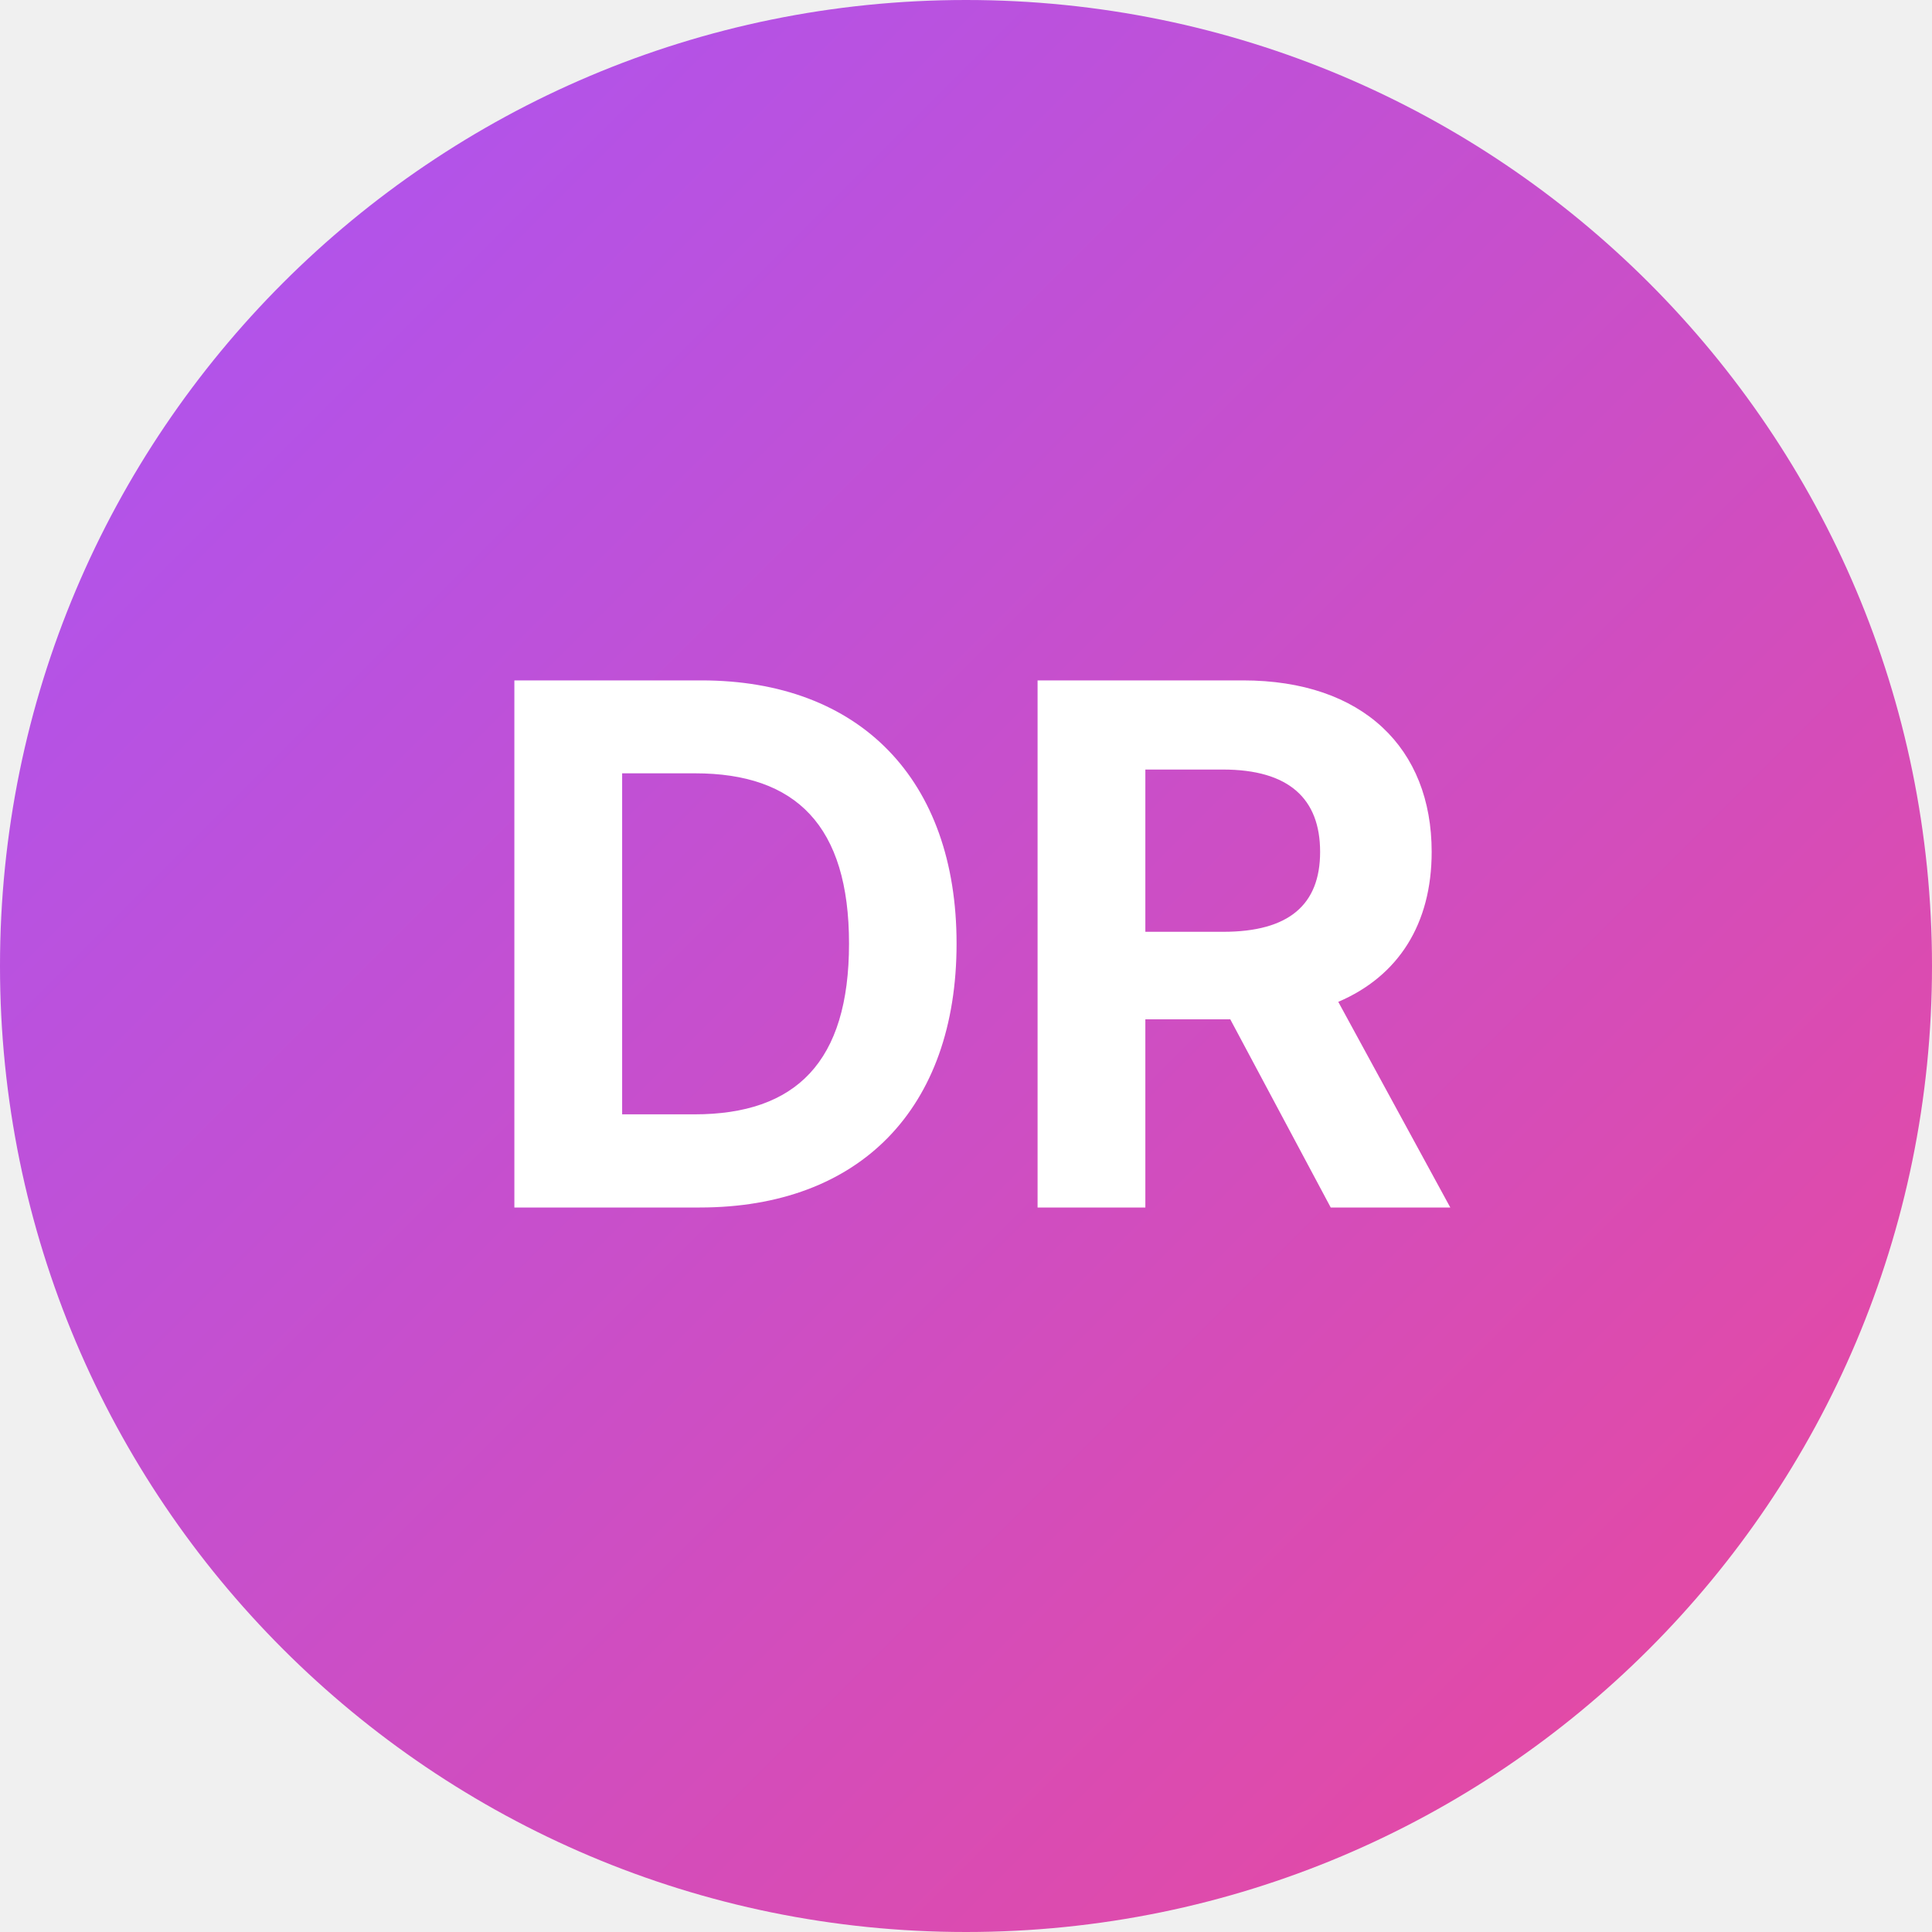
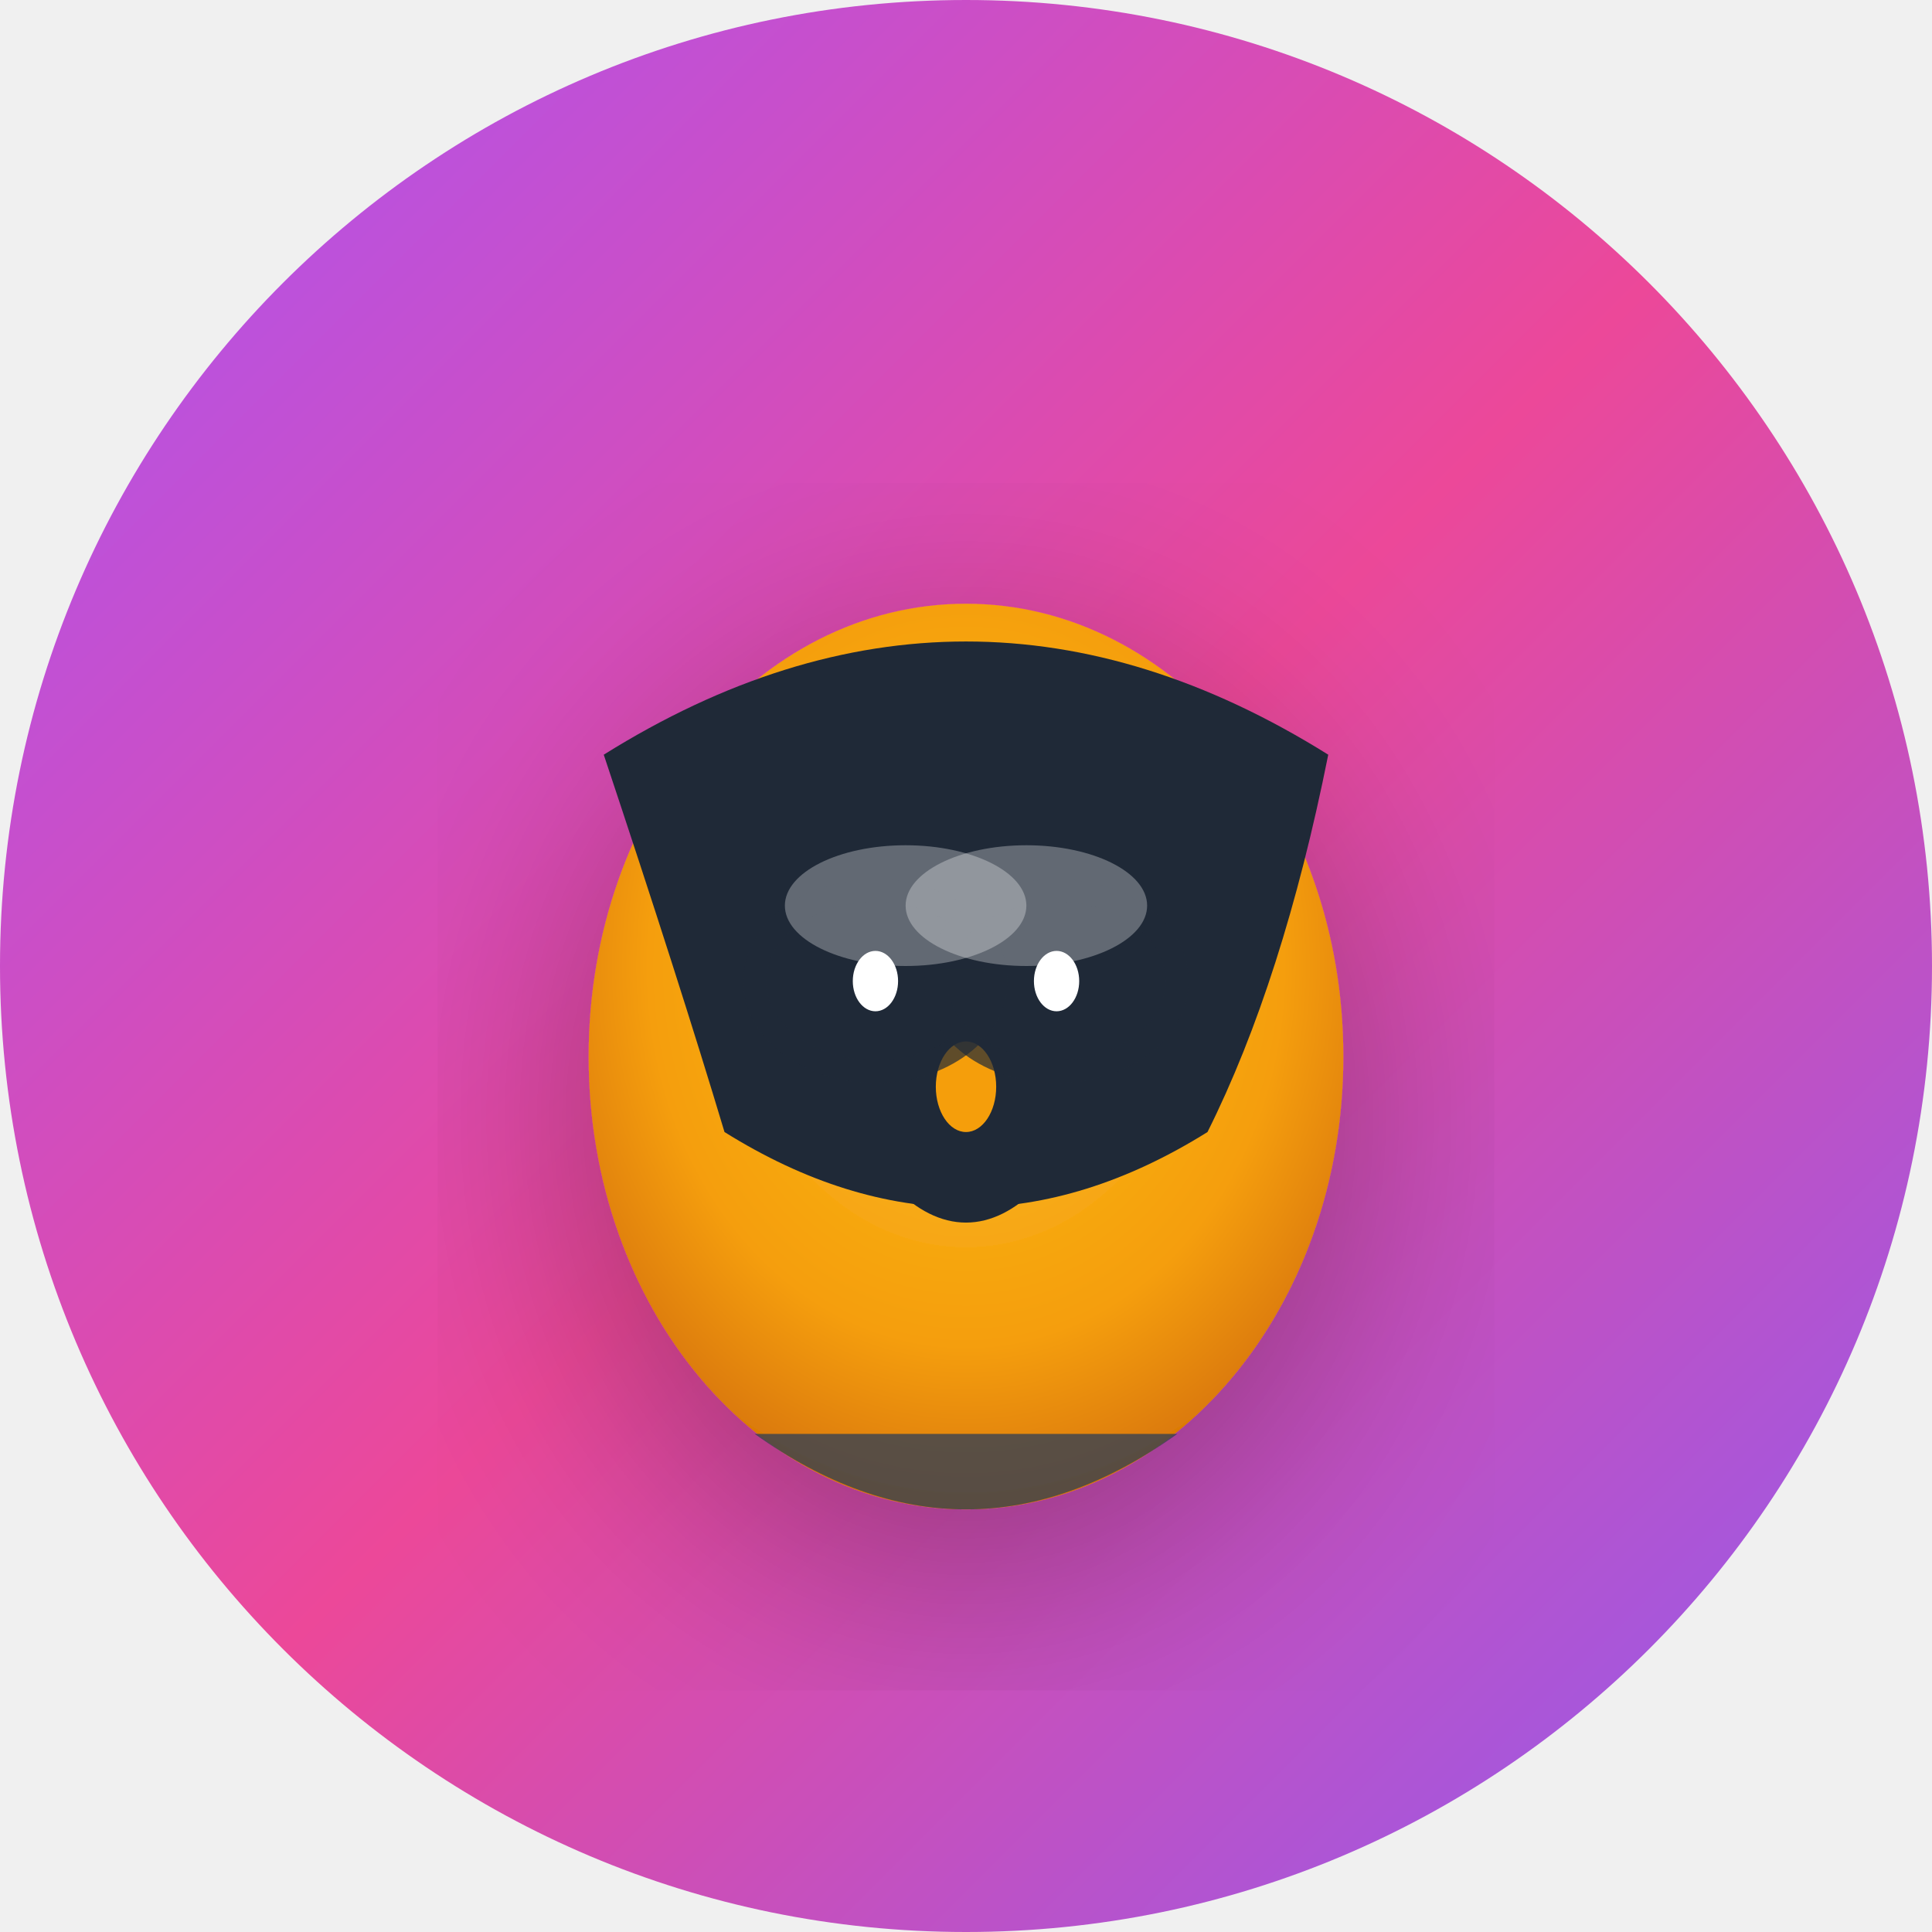
<svg xmlns="http://www.w3.org/2000/svg" width="128" height="128" viewBox="0 0 128 128" fill="none">
  <defs>
    <linearGradient id="profileGradient" x1="0%" y1="0%" x2="100%" y2="100%">
      <stop offset="0%" style="stop-color:#a855f7;stop-opacity:1" />
-       <stop offset="100%" style="stop-color:#ec4899;stop-opacity:1" />
+       <stop offset="50%" style="stop-color:#ec4899;stop-opacity:1" />
+       <stop offset="100%" style="stop-color:#8b5cf6;stop-opacity:1" />
    </linearGradient>
+     <radialGradient id="faceGradient" cx="50%" cy="40%" r="60%">
+       <stop offset="0%" style="stop-color:#fbbf24;stop-opacity:1" />
+       <stop offset="70%" style="stop-color:#f59e0b;stop-opacity:1" />
+       <stop offset="100%" style="stop-color:#d97706;stop-opacity:1" />
+     </radialGradient>
+     <filter id="shadow" x="-20%" y="-20%" width="140%" height="140%">
+       <feDropShadow dx="0" dy="4" stdDeviation="8" flood-color="#000000" flood-opacity="0.3" />
+     </filter>
  </defs>
  <circle cx="64" cy="64" r="64" fill="url(#profileGradient)" />
-   <text x="64" y="80" font-family="Inter, sans-serif" font-size="48" font-weight="bold" text-anchor="middle" fill="white">DR</text>
+   <ellipse cx="64" cy="70" rx="25" ry="30" fill="url(#faceGradient)" filter="url(#shadow)" />
+   <path d="M40 50 Q64 35 88 50 Q85 65 80 75 Q64 85 48 75 Q45 65 40 50" fill="#1f2937" />
+   <ellipse cx="58" cy="65" rx="3" ry="4" fill="#1f2937" />
+   <ellipse cx="70" cy="65" rx="3" ry="4" fill="#1f2937" />
+   <ellipse cx="58" cy="65" rx="1.5" ry="2" fill="#ffffff" />
+   <ellipse cx="70" cy="65" rx="1.5" ry="2" fill="#ffffff" />
+   <ellipse cx="64" cy="72" rx="2" ry="3" fill="#f59e0b" />
+   <path d="M60 78 Q64 82 68 78" stroke="#1f2937" stroke-width="2" fill="none" stroke-linecap="round" />
+   <ellipse cx="58" cy="65" rx="8" ry="6" fill="none" stroke="#1f2937" stroke-width="1.5" opacity="0.7" />
+   <ellipse cx="70" cy="65" rx="8" ry="6" fill="none" stroke="#1f2937" stroke-width="1.5" opacity="0.7" />
+   <line x1="66" y1="65" x2="62" y2="65" stroke="#1f2937" stroke-width="1.5" opacity="0.7" />
+   <path d="M50 95 Q64 105 78 95" fill="#374151" opacity="0.8" />
+   <ellipse cx="60" cy="60" rx="8" ry="4" fill="#ffffff" opacity="0.3" />
+   <ellipse cx="68" cy="60" rx="8" ry="4" fill="#ffffff" opacity="0.3" />
</svg>
